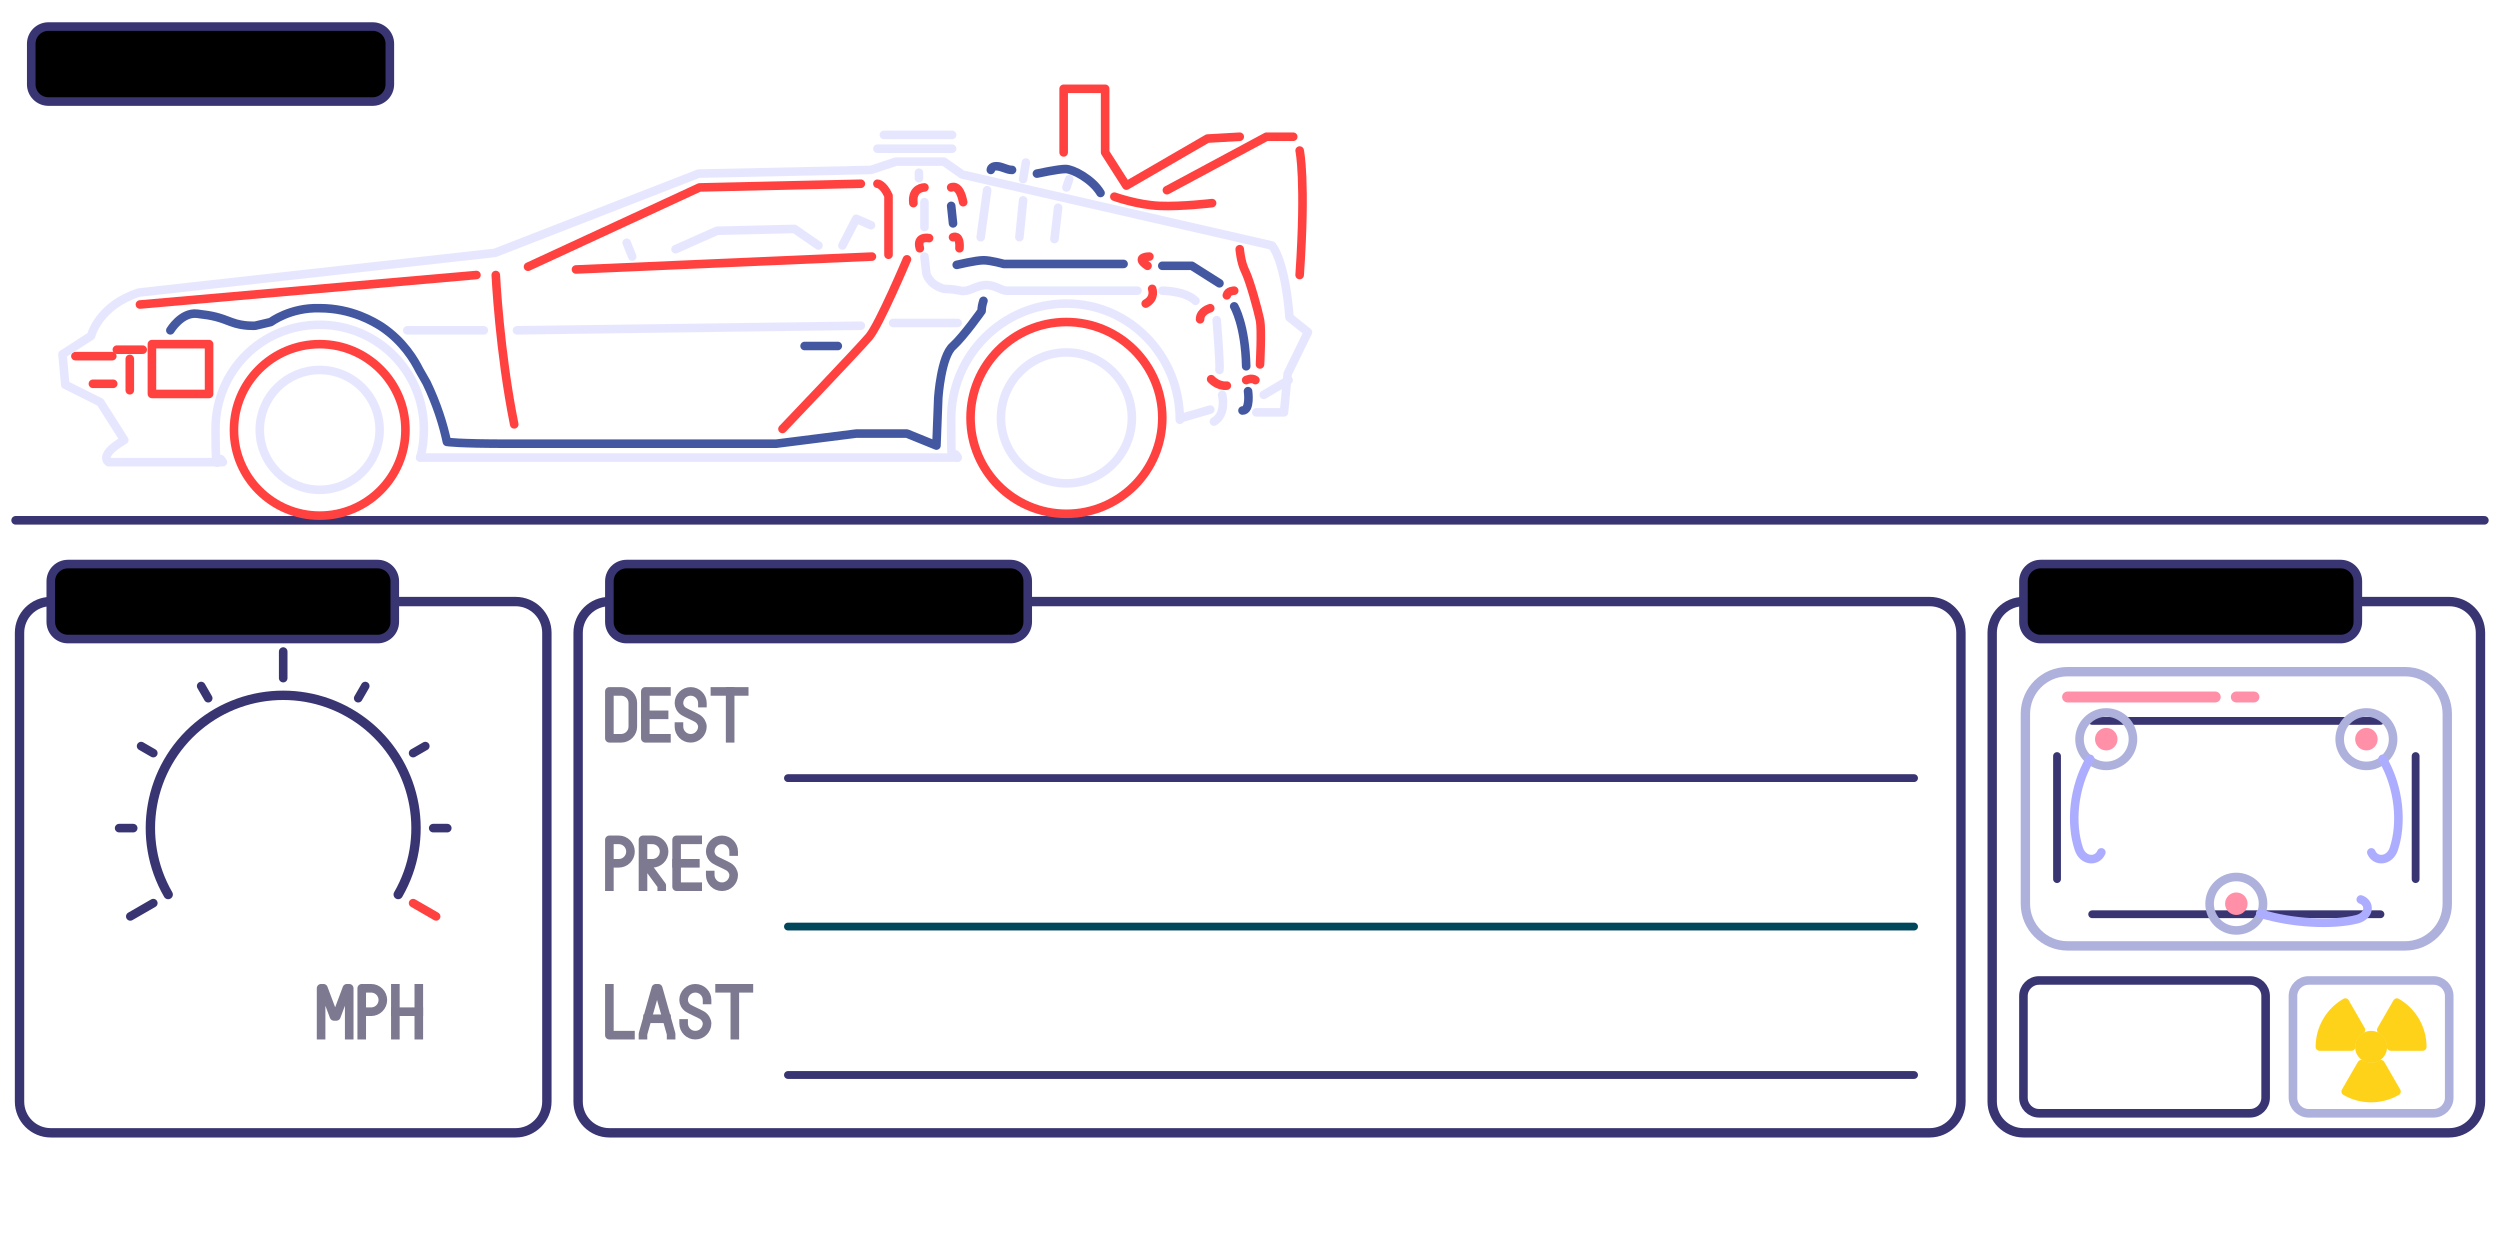
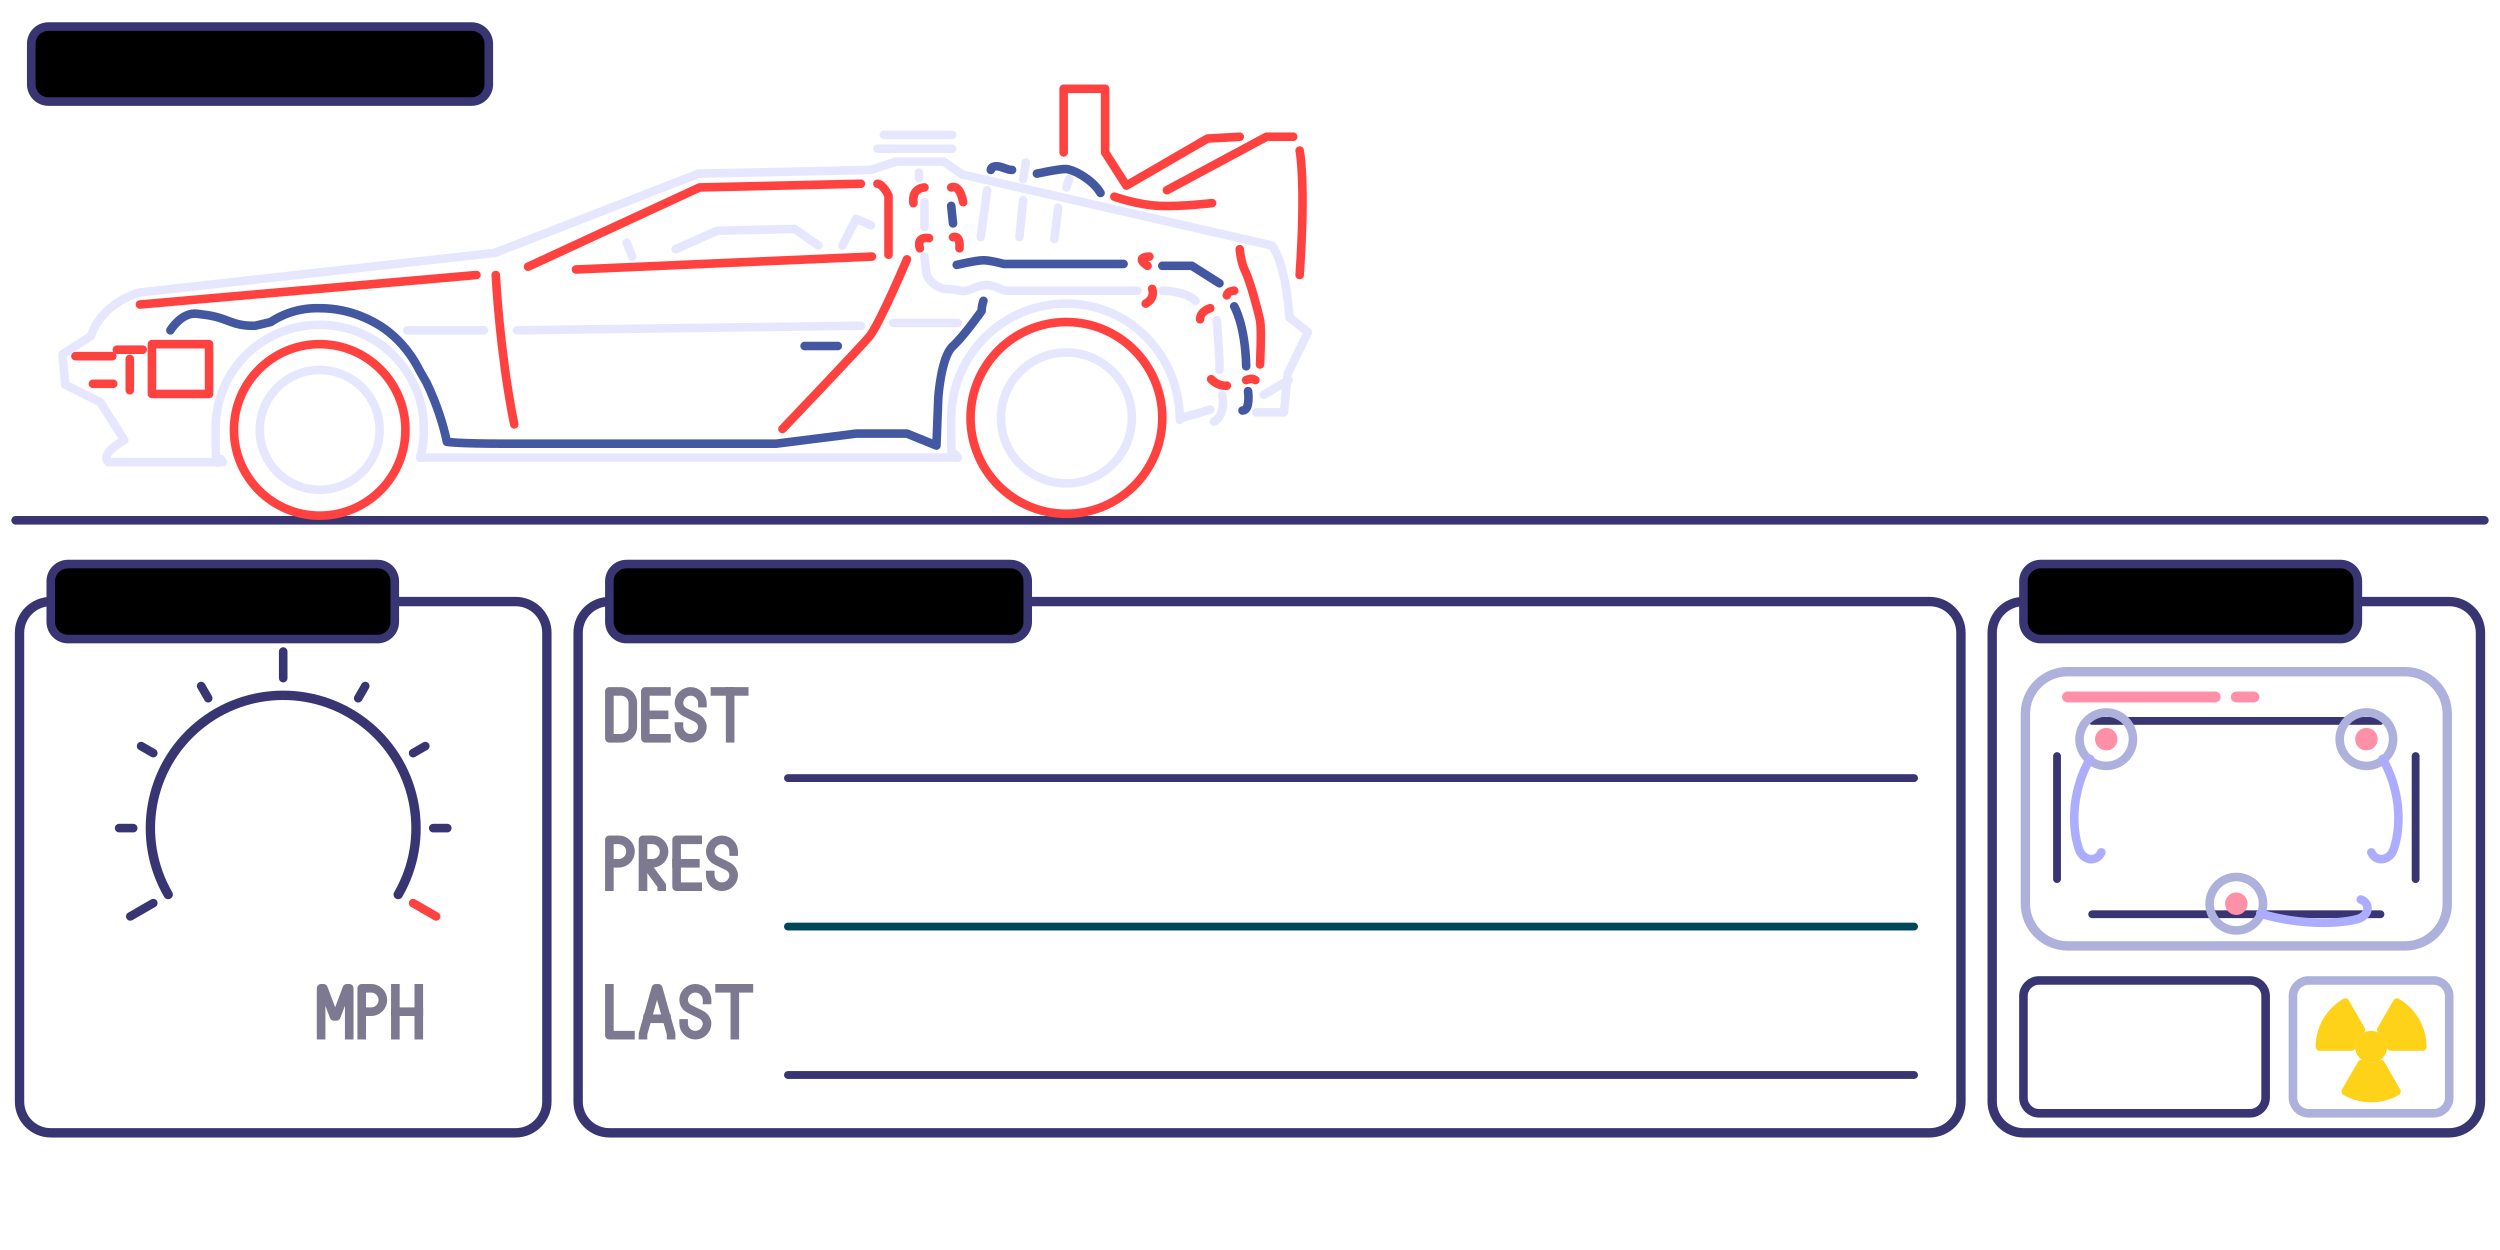
<svg xmlns="http://www.w3.org/2000/svg" version="1.1" id="outatime_t1" x="0px" y="0px" width="320px" height="160px" viewBox="0 0 320 160">
  <g id="static">
    <line fill="none" stroke="#383572" stroke-width="1.1" stroke-linecap="round" x1="2" y1="66.6" x2="318" y2="66.6" />
    <path fill="none" stroke="#383572" stroke-width="1.2" stroke-linecap="round" stroke-linejoin="round" d="M6.5,77L66,77C68.209,77 70,78.791 70,81L70,141C70,143.209 68.209,145 66,145L6.5,145C4.291,145 2.5,143.209 2.5,141L2.5,81C2.5,78.791 4.291,77 6.5,77z" />
    <path fill="none" stroke="#383572" stroke-width="1.2" stroke-linecap="round" stroke-linejoin="round" d="M78,77L247,77C249.209,77 251,78.791 251,81L251,141C251,143.209 249.209,145 247,145L78,145C75.791,145 74,143.209 74,141L74,81C74,78.791 75.791,77 78,77z" />
    <path fill="none" stroke="#383572" stroke-width="1.2" stroke-linecap="round" stroke-linejoin="round" d="M259,77L313.5,77C315.709,77 317.5,78.791 317.5,81L317.5,141C317.5,143.209 315.709,145 313.5,145L259,145C256.791,145 255,143.209 255,141L255,81C255,78.791 256.791,77 259,77z" />
    <path fill="none" stroke="#383572" stroke-width="1.2" stroke-linecap="round" stroke-linejoin="round" d="M21.528,114.5C17.403,107.355 19.003,98.28 25.323,92.977C31.642,87.674 40.858,87.674 47.177,92.977C53.497,98.28 55.097,107.355 50.972,114.5" />
    <line fill="none" stroke="#383572" stroke-width="1.1" stroke-linecap="round" x1="19.622" y1="115.6" x2="16.678" y2="117.3" />
    <line fill="none" stroke="#383572" stroke-width="1.1" stroke-linecap="round" x1="17.05" y1="106" x2="15.25" y2="106" />
    <line fill="none" stroke="#383572" stroke-width="1.1" stroke-linecap="round" x1="19.622" y1="96.4" x2="18.063" y2="95.5" />
    <line fill="none" stroke="#383572" stroke-width="1.1" stroke-linecap="round" x1="26.65" y1="89.372" x2="25.75" y2="87.813" />
    <line fill="none" stroke="#383572" stroke-width="1.1" stroke-linecap="round" x1="36.25" y1="86.8" x2="36.25" y2="83.4" />
    <line fill="none" stroke="#383572" stroke-width="1.1" stroke-linecap="round" x1="45.85" y1="89.372" x2="46.75" y2="87.813" />
    <line fill="none" stroke="#383572" stroke-width="1.1" stroke-linecap="round" x1="52.878" y1="96.4" x2="54.437" y2="95.5" />
    <line fill="none" stroke="#383572" stroke-width="1.1" stroke-linecap="round" x1="55.45" y1="106" x2="57.25" y2="106" />
    <line fill="none" stroke="#FF4240" stroke-width="1.1" stroke-linecap="round" x1="52.878" y1="115.6" x2="55.822" y2="117.3" />
    <path fill="none" stroke="#7C7990" stroke-width="1.1" stroke-linecap="square" stroke-linejoin="round" d="M41.1,132.5L41.1,126.5L41.4,126.5L42.75,130.1L43.05,130.1L44.4,126.5L44.7,126.5L44.7,132.5" />
    <path fill="none" stroke="#7C7990" stroke-width="1.1" stroke-linecap="square" stroke-linejoin="round" d="M46.302,132.5L46.302,126.5L47.503,126.5C48.331,126.5 49.004,127.172 49.004,128L49.004,128C49.004,128.829 48.332,129.501 47.503,129.501L46.302,129.501" />
    <path fill="none" stroke="#7C7990" stroke-width="1.1" stroke-linecap="square" stroke-linejoin="round" d="M50.606,126.5L50.606,132.5" />
    <path fill="none" stroke="#7C7990" stroke-width="1.1" stroke-linecap="square" stroke-linejoin="round" d="M53.607,126.5L53.607,132.5" />
    <path fill="none" stroke="#7C7990" stroke-width="1.1" stroke-linecap="square" stroke-linejoin="round" d="M50.606,129.5L53.607,129.5" />
    <path fill="none" stroke="#7C7990" stroke-width="1.1" stroke-linecap="square" stroke-linejoin="round" d="M79.5,94.501C80.329,94.501 81.001,93.829 81.001,93.001L81.001,90C81.001,89.171 80.329,88.5 79.5,88.5L78,88.5L78,94.5L79.5,94.501L79.5,94.501z" />
    <path fill="none" stroke="#7C7990" stroke-width="1.1" stroke-linecap="square" stroke-linejoin="round" d="M85.304,94.501L82.603,94.501L82.603,88.5L85.304,88.5" />
    <path fill="none" stroke="#7C7990" stroke-width="1.1" stroke-linecap="square" stroke-linejoin="round" d="M82.603,91.5L85.004,91.5" />
    <path fill="none" stroke="#7C7990" stroke-width="1.1" stroke-linecap="square" stroke-linejoin="round" d="M86.906,93C86.906,93.829 87.578,94.501 88.406,94.501C89.234,94.501 89.907,93.829 89.907,93C89.907,92.663 89.677,92.203 89.263,91.948C88.902,91.725 87.874,91.294 87.517,91.066C87.074,90.783 86.906,90.338 86.906,90C86.906,89.172 87.578,88.5 88.406,88.5C89.234,88.5 89.907,89.172 89.907,90" />
    <path fill="none" stroke="#7C7990" stroke-width="1.1" stroke-linecap="square" stroke-linejoin="round" d="M91.509,88.5L95.259,88.5" />
    <path fill="none" stroke="#7C7990" stroke-width="1.1" stroke-linecap="square" stroke-linejoin="round" d="M93.459,88.5L93.459,94.501" />
    <line fill="none" stroke="#383572" stroke-width="1" stroke-linecap="round" x1="100.857" y1="99.6" x2="245" y2="99.6" />
    <path fill="none" stroke="#7C7990" stroke-width="1.1" stroke-linecap="square" stroke-linejoin="round" d="M78,113.5L78,107.5L79.201,107.5C80.029,107.5 80.702,108.172 80.702,109L80.702,109C80.702,109.829 80.03,110.501 79.201,110.501L78,110.501" />
    <path fill="none" stroke="#7C7990" stroke-width="1.1" stroke-linecap="square" stroke-linejoin="round" d="M82.304,113.501L82.304,107.5L83.504,107.5C84.333,107.5 85.005,108.172 85.005,109L85.005,109C85.005,109.829 84.333,110.501 83.504,110.501L82.605,110.501L84.705,113.351L84.705,113.501" />
    <path fill="none" stroke="#7C7990" stroke-width="1.1" stroke-linecap="square" stroke-linejoin="round" d="M89.308,113.501L86.607,113.501L86.607,107.5L89.308,107.5" />
    <path fill="none" stroke="#7C7990" stroke-width="1.1" stroke-linecap="square" stroke-linejoin="round" d="M86.607,110.5L89.008,110.5" />
    <path fill="none" stroke="#7C7990" stroke-width="1.1" stroke-linecap="square" stroke-linejoin="round" d="M90.91,112C90.91,112.829 91.582,113.501 92.41,113.501C93.238,113.501 93.911,112.829 93.911,112C93.911,111.663 93.681,111.203 93.266,110.948C92.906,110.725 91.877,110.294 91.52,110.066C91.078,109.783 90.91,109.338 90.91,109C90.91,108.172 91.582,107.5 92.41,107.5C93.238,107.5 93.911,108.172 93.911,109" />
    <line fill="none" stroke="#00475C" stroke-width="1" stroke-linecap="round" x1="100.857" y1="118.6" x2="245" y2="118.6" />
    <path fill="none" stroke="#7C7990" stroke-width="1.1" stroke-linecap="square" stroke-linejoin="round" d="M78,126.5L78,132.5L80.7,132.5" />
    <path fill="none" stroke="#7C7990" stroke-width="1.1" stroke-linecap="square" stroke-linejoin="round" d="M82.302,132.5L82.302,132.35L83.952,126.5L84.252,126.5L85.902,132.35L85.902,132.5" />
    <path fill="none" stroke="#7C7990" stroke-width="1.1" stroke-linecap="square" stroke-linejoin="round" d="M82.902,130.4L85.303,130.4" />
    <path fill="none" stroke="#7C7990" stroke-width="1.1" stroke-linecap="square" stroke-linejoin="round" d="M87.504,131C87.504,131.829 88.177,132.501 89.004,132.501C89.833,132.501 90.505,131.829 90.505,131C90.505,130.663 90.275,130.203 89.861,129.948C89.5,129.725 88.472,129.294 88.115,129.066C87.673,128.783 87.504,128.338 87.504,128C87.504,127.172 88.177,126.5 89.004,126.5C89.833,126.5 90.505,127.172 90.505,128" />
    <path fill="none" stroke="#7C7990" stroke-width="1.1" stroke-linecap="square" stroke-linejoin="round" d="M92.107,126.5L95.857,126.5" />
    <path fill="none" stroke="#7C7990" stroke-width="1.1" stroke-linecap="square" stroke-linejoin="round" d="M94.057,126.5L94.057,132.501" />
    <line fill="none" stroke="#383572" stroke-width="1" stroke-linecap="round" x1="100.857" y1="137.6" x2="245" y2="137.6" />
    <path fill="none" stroke="#AEB1DC" stroke-width="1.2" stroke-linecap="round" stroke-linejoin="round" d="M264.65,85.975L307.85,85.975C310.832,85.975 313.25,88.393 313.25,91.375L313.25,115.675C313.25,118.657 310.832,121.075 307.85,121.075L264.65,121.075C261.668,121.075 259.25,118.657 259.25,115.675L259.25,91.375C259.25,88.393 261.668,85.975 264.65,85.975z" />
    <line fill="none" stroke="#383572" stroke-width="1" stroke-linecap="round" x1="267.8" y1="92.275" x2="304.7" y2="92.275" />
    <line fill="none" stroke="#383572" stroke-width="1" stroke-linecap="round" x1="267.8" y1="117.025" x2="304.7" y2="117.025" />
    <line fill="none" stroke="#383572" stroke-width="1" stroke-linecap="round" x1="263.3" y1="96.775" x2="263.3" y2="112.525" />
    <line fill="none" stroke="#383572" stroke-width="1" stroke-linecap="round" x1="309.2" y1="96.775" x2="309.2" y2="112.525" />
    <line fill="none" stroke="#FF90A7" stroke-width="1.4" stroke-linecap="round" x1="264.65" y1="89.215" x2="283.55" y2="89.215" />
    <line fill="none" stroke="#FF90A7" stroke-width="1.4" stroke-linecap="round" x1="286.25" y1="89.215" x2="288.5" y2="89.215" />
    <circle fill="none" stroke="#AEB1DC" stroke-width="1.1" cx="269.6" cy="94.615" r="3.42" />
    <circle fill="#FF90A7" cx="269.6" cy="94.615" r="1.44" />
    <circle fill="none" stroke="#AEB1DC" stroke-width="1.1" cx="302.9" cy="94.615" r="3.42" />
    <circle fill="#FF90A7" cx="302.9" cy="94.615" r="1.44" />
    <circle fill="none" stroke="#AEB1DC" stroke-width="1.1" cx="286.25" cy="115.675" r="3.42" />
    <circle fill="#FF90A7" cx="286.25" cy="115.675" r="1.44" />
    <path fill="none" stroke="#ADADFF" stroke-width="1.1" stroke-linecap="round" stroke-linejoin="round" d="M267.53,97.135C265.37,100.825 265.01,105.415 266.09,108.655C266.63,110.275 268.43,110.365 268.97,109.105" />
    <path fill="none" stroke="#ADADFF" stroke-width="1.1" stroke-linecap="round" stroke-linejoin="round" d="M304.97,97.135C307.13,100.825 307.49,105.415 306.41,108.655C305.87,110.275 304.07,110.365 303.53,109.105" />
    <path fill="none" stroke="#ADADFF" stroke-width="1.1" stroke-linecap="round" stroke-linejoin="round" d="M289.31,116.935C293.45,118.195 298.49,118.465 301.73,117.655C303.35,117.205 303.44,115.585 302.18,115.135" />
    <path fill="none" stroke="#383572" stroke-width="1.1" stroke-linecap="round" stroke-linejoin="round" d="M261,125.5L288,125.5C289.105,125.5 290,126.395 290,127.5L290,140.5C290,141.605 289.105,142.5 288,142.5L261,142.5C259.895,142.5 259,141.605 259,140.5L259,127.5C259,126.395 259.895,125.5 261,125.5z" />
    <path fill="none" stroke="#AEB1DC" stroke-width="1.1" stroke-linecap="round" stroke-linejoin="round" d="M295.5,125.5L311.5,125.5C312.605,125.5 313.5,126.395 313.5,127.5L313.5,140.5C313.5,141.605 312.605,142.5 311.5,142.5L295.5,142.5C294.395,142.5 293.5,141.605 293.5,140.5L293.5,127.5C293.5,126.395 294.395,125.5 295.5,125.5z" />
    <path fill="#FFD21A" stroke="#FFD21A" stroke-width="1" stroke-linejoin="round" d="M300.2,128.284C298.158,129.463 296.9,131.642 296.9,134L300.992,134C300.992,133.104 301.47,132.276 302.246,131.828z" />
    <path fill="#FFD21A" stroke="#FFD21A" stroke-width="1" stroke-linejoin="round" d="M310.1,134C310.1,131.642 308.842,129.463 306.8,128.284L304.754,131.828C305.53,132.276 306.008,133.104 306.008,134z" />
    <path fill="#FFD21A" stroke="#FFD21A" stroke-width="1" stroke-linejoin="round" d="M300.2,139.716C302.242,140.895 304.758,140.895 306.8,139.716L304.754,136.172C303.978,136.62 303.022,136.62 302.246,136.172z" />
    <circle fill="#FFD21A" stroke="#FFD21A" stroke-width="1" stroke-linejoin="round" cx="303.5" cy="134" r="1.555" />
-     <path fill="#000000" d="M6.2,3.4L47.699,3.4C48.914,3.4 49.899,4.385 49.899,5.6L49.899,10.8C49.899,12.015 48.914,13 47.699,13L6.2,13C4.985,13 4,12.015 4,10.8L4,5.6C4,4.385 4.985,3.4 6.2,3.4z" />
-     <path fill="none" stroke="#383572" stroke-width="1.1" stroke-linecap="round" stroke-linejoin="round" d="M6.2,3.4L47.699,3.4C48.914,3.4 49.899,4.385 49.899,5.6L49.899,10.8C49.899,12.015 48.914,13 47.699,13L6.2,13C4.985,13 4,12.015 4,10.8L4,5.6C4,4.385 4.985,3.4 6.2,3.4z" />
+     <path fill="#000000" d="M6.2,3.4L60.366,3.4C61.581,3.4 62.566,4.385 62.566,5.6L62.566,10.8C62.566,12.015 61.581,13 60.366,13L6.2,13C4.985,13 4,12.015 4,10.8L4,5.6C4,4.385 4.985,3.4 6.2,3.4z" />
+     <path fill="none" stroke="#383572" stroke-width="1.1" stroke-linecap="round" stroke-linejoin="round" d="M6.2,3.4L60.366,3.4C61.581,3.4 62.566,4.385 62.566,5.6L62.566,10.8C62.566,12.015 61.581,13 60.366,13L6.2,13C4.985,13 4,12.015 4,10.8L4,5.6C4,4.385 4.985,3.4 6.2,3.4z" />
    <path fill="#000000" d="M8.7,72.2L48.332,72.2C49.547,72.2 50.532,73.185 50.532,74.4L50.532,79.6C50.532,80.815 49.547,81.8 48.332,81.8L8.7,81.8C7.485,81.8 6.5,80.815 6.5,79.6L6.5,74.4C6.5,73.185 7.485,72.2 8.7,72.2z" />
    <path fill="none" stroke="#383572" stroke-width="1.1" stroke-linecap="round" stroke-linejoin="round" d="M8.7,72.2L48.332,72.2C49.547,72.2 50.532,73.185 50.532,74.4L50.532,79.6C50.532,80.815 49.547,81.8 48.332,81.8L8.7,81.8C7.485,81.8 6.5,80.815 6.5,79.6L6.5,74.4C6.5,73.185 7.485,72.2 8.7,72.2z" />
    <path fill="#000000" d="M80.2,72.2L129.349,72.2C130.564,72.2 131.549,73.185 131.549,74.4L131.549,79.6C131.549,80.815 130.564,81.8 129.349,81.8L80.2,81.8C78.985,81.8 78,80.815 78,79.6L78,74.4C78,73.185 78.985,72.2 80.2,72.2z" />
    <path fill="none" stroke="#383572" stroke-width="1.1" stroke-linecap="round" stroke-linejoin="round" d="M80.2,72.2L129.349,72.2C130.564,72.2 131.549,73.185 131.549,74.4L131.549,79.6C131.549,80.815 130.564,81.8 129.349,81.8L80.2,81.8C78.985,81.8 78,80.815 78,79.6L78,74.4C78,73.185 78.985,72.2 80.2,72.2z" />
    <path fill="#000000" d="M261.2,72.2L299.604,72.2C300.819,72.2 301.804,73.185 301.804,74.4L301.804,79.6C301.804,80.815 300.819,81.8 299.604,81.8L261.2,81.8C259.985,81.8 259,80.815 259,79.6L259,74.4C259,73.185 259.985,72.2 261.2,72.2z" />
    <path fill="none" stroke="#383572" stroke-width="1.1" stroke-linecap="round" stroke-linejoin="round" d="M261.2,72.2L299.604,72.2C300.819,72.2 301.804,73.185 301.804,74.4L301.804,79.6C301.804,80.815 300.819,81.8 299.604,81.8L261.2,81.8C259.985,81.8 259,80.815 259,79.6L259,74.4C259,73.185 259.985,72.2 261.2,72.2z" />
    <circle fill="none" stroke="#FF4240" stroke-width="1.1" cx="40.922" cy="55.026" r="10.974" />
    <circle fill="none" stroke="#FF4240" stroke-width="1.1" cx="136.502" cy="53.492" r="12.272" />
    <path fill="none" stroke="#FF4240" stroke-width="1.1" stroke-linecap="round" stroke-linejoin="round" d="M19.446,44.052L26.762,44.052L26.762,50.424L19.446,50.424z" />
    <path fill="none" stroke="#FF4240" stroke-width="1.1" stroke-linecap="round" stroke-linejoin="round" d="M9.652,45.586L14.372,45.586" />
    <path fill="none" stroke="#FF4240" stroke-width="1.1" stroke-linecap="round" stroke-linejoin="round" d="M11.894,49.126L14.49,49.126" />
    <path fill="none" stroke="#FF4240" stroke-width="1.1" stroke-linecap="round" stroke-linejoin="round" d="M16.614,45.94L16.614,49.952" />
    <path fill="none" stroke="#FF4240" stroke-width="1.1" stroke-linecap="round" stroke-linejoin="round" d="M14.962,44.76L18.266,44.76" />
    <path fill="none" stroke="#FF4240" stroke-width="1.1" stroke-linecap="round" stroke-linejoin="round" d="M17.912,38.978L60.982,35.202" />
    <path fill="none" stroke="#FF4240" stroke-width="1.1" stroke-linecap="round" stroke-linejoin="round" d="M63.46,35.202C63.46,35.202 63.932,44.996 65.82,54.318" />
    <path fill="none" stroke="#FF4240" stroke-width="1.1" stroke-linecap="round" stroke-linejoin="round" d="M67.59,34.14L89.538,23.992L110.188,23.52" />
    <path fill="none" stroke="#FF4240" stroke-width="1.1" stroke-linecap="round" stroke-linejoin="round" d="M112.312,23.52C112.312,23.52 113.02,23.52 113.728,25.054L113.728,32.606" />
    <path fill="none" stroke="#FF4240" stroke-width="1.1" stroke-linecap="round" stroke-linejoin="round" d="M73.726,34.494L111.604,32.842" />
    <path fill="none" stroke="#FF4240" stroke-width="1.1" stroke-linecap="round" stroke-linejoin="round" d="M116.088,33.196C116.088,33.196 112.548,41.574 111.25,43.108C109.952,44.642 100.158,54.908 100.158,54.908" />
    <path fill="none" stroke="#FF4240" stroke-width="1.1" stroke-linecap="round" stroke-linejoin="round" d="M118.33,23.992C118.33,23.992 116.678,23.992 116.914,25.998" />
    <path fill="none" stroke="#FF4240" stroke-width="1.1" stroke-linecap="round" stroke-linejoin="round" d="M118.92,30.482C118.92,30.482 117.268,30.128 117.74,31.78" />
    <path fill="none" stroke="#FF4240" stroke-width="1.1" stroke-linecap="round" stroke-linejoin="round" d="M121.752,23.992C121.752,23.992 122.814,23.402 123.286,25.88" />
    <path fill="none" stroke="#FF4240" stroke-width="1.1" stroke-linecap="round" stroke-linejoin="round" d="M121.988,30.364C121.988,30.364 122.932,29.892 122.814,31.78" />
    <path fill="none" stroke="#FF4240" stroke-width="1.1" stroke-linecap="round" stroke-linejoin="round" d="M136.148,19.508L136.148,11.366L141.458,11.366L141.458,19.508L144.172,23.756L154.556,17.738L158.686,17.502" />
    <path fill="none" stroke="#FF4240" stroke-width="1.1" stroke-linecap="round" stroke-linejoin="round" d="M149.364,24.346L162.108,17.502L165.53,17.502" />
    <path fill="none" stroke="#FF4240" stroke-width="1.1" stroke-linecap="round" stroke-linejoin="round" d="M142.638,25.172C142.638,25.172 145.588,26.234 148.42,26.352C151.252,26.47 155.146,25.998 155.146,25.998" />
    <path fill="none" stroke="#FF4240" stroke-width="1.1" stroke-linecap="round" stroke-linejoin="round" d="M166.356,19.272C166.356,19.272 167.182,23.048 166.356,35.202" />
    <path fill="none" stroke="#FF4240" stroke-width="1.1" stroke-linecap="round" stroke-linejoin="round" d="M158.686,31.898C158.686,31.898 158.804,33.55 159.394,34.73C159.984,35.91 161.046,39.804 161.282,40.984C161.518,42.164 161.282,46.648 161.282,46.648" />
    <path fill="none" stroke="#FF4240" stroke-width="1.1" stroke-linecap="round" stroke-linejoin="round" d="M159.512,48.654C159.512,48.654 160.22,48.3 160.692,48.654" />
    <path fill="none" stroke="#FF4240" stroke-width="1.1" stroke-linecap="round" stroke-linejoin="round" d="M155.028,48.536C155.028,48.536 155.854,49.48 157.034,49.362" />
    <path fill="none" stroke="#FF4240" stroke-width="1.1" stroke-linecap="round" stroke-linejoin="round" d="M154.91,39.45C154.91,39.45 153.612,39.804 153.612,40.866" />
    <path fill="none" stroke="#FF4240" stroke-width="1.1" stroke-linecap="round" stroke-linejoin="round" d="M157.978,37.208C157.978,37.208 157.152,37.208 157.034,37.798" />
    <path fill="none" stroke="#FF4240" stroke-width="1.1" stroke-linecap="round" stroke-linejoin="round" d="M147.122,32.842C147.122,32.842 145.116,32.842 146.886,34.022" />
    <path fill="none" stroke="#FF4240" stroke-width="1.1" stroke-linecap="round" stroke-linejoin="round" d="M147.476,36.972C147.476,36.972 147.948,38.152 146.65,38.86" />
    <path fill="none" stroke="#E6E7FF" stroke-width="1.1" stroke-linecap="round" stroke-linejoin="round" d="M53.784,58.566L122.578,58.566" />
    <circle fill="none" stroke="#E6E7FF" stroke-width="1.1" cx="40.922" cy="55.026" r="7.67" />
    <circle fill="none" stroke="#E6E7FF" stroke-width="1.1" cx="136.502" cy="53.492" r="8.378" />
    <path fill="none" stroke="#E6E7FF" stroke-width="1.1" stroke-linecap="round" stroke-linejoin="round" d="M53.784,58.566C54.138,57.386 54.256,56.206 54.256,54.908C54.256,47.592 48.356,41.574 40.922,41.574C33.488,41.574 27.588,47.474 27.588,54.908C27.588,62.342 27.942,57.622 28.414,59.038" />
    <path fill="none" stroke="#E6E7FF" stroke-width="1.1" stroke-linecap="round" stroke-linejoin="round" d="M28.532,59.156L13.9,59.156C13.9,59.156 12.484,58.33 15.906,56.324L12.838,51.486L8.354,49.244L8,45.35L11.658,42.99C11.658,42.99 12.602,39.096 17.794,37.444L63.342,32.37L89.42,22.222L111.486,21.75L114.672,20.688L120.808,20.688L123.168,22.34L162.816,31.426C162.816,31.426 164.468,33.196 165.058,40.63L167.418,42.518L164.822,47.828L164.35,52.784L160.81,52.784" />
    <path fill="none" stroke="#E6E7FF" stroke-width="1.1" stroke-linecap="round" stroke-linejoin="round" d="M151.016,53.728C151.016,45.586 144.644,38.86 136.502,38.86C128.36,38.86 121.752,45.468 121.752,53.61C121.752,61.752 121.87,56.796 122.578,58.566" />
    <path fill="none" stroke="#E6E7FF" stroke-width="1.1" stroke-linecap="round" stroke-linejoin="round" d="M154.91,52.43L151.252,53.492" />
    <path fill="none" stroke="#E6E7FF" stroke-width="1.1" stroke-linecap="round" stroke-linejoin="round" d="M112.312,19.036L121.87,19.036" />
    <path fill="none" stroke="#E6E7FF" stroke-width="1.1" stroke-linecap="round" stroke-linejoin="round" d="M113.138,17.266L121.87,17.266" />
    <path fill="none" stroke="#E6E7FF" stroke-width="1.1" stroke-linecap="round" stroke-linejoin="round" d="M125.528,30.364L126.354,24.346" />
    <path fill="none" stroke="#E6E7FF" stroke-width="1.1" stroke-linecap="round" stroke-linejoin="round" d="M130.484,30.364L130.956,25.644" />
    <path fill="none" stroke="#E6E7FF" stroke-width="1.1" stroke-linecap="round" stroke-linejoin="round" d="M134.968,30.6L135.44,26.588" />
    <path fill="none" stroke="#E6E7FF" stroke-width="1.1" stroke-linecap="round" stroke-linejoin="round" d="M130.956,22.93L131.31,20.806" />
    <path fill="none" stroke="#E6E7FF" stroke-width="1.1" stroke-linecap="round" stroke-linejoin="round" d="M136.502,23.992L136.856,22.93" />
    <path fill="none" stroke="#E6E7FF" stroke-width="1.1" stroke-linecap="round" stroke-linejoin="round" d="M118.33,25.88L118.33,29.066" />
    <path fill="none" stroke="#E6E7FF" stroke-width="1.1" stroke-linecap="round" stroke-linejoin="round" d="M118.33,32.842L118.566,34.966C118.566,34.966 118.802,36.382 120.808,36.972C120.808,36.972 121.87,36.972 122.932,37.208C123.994,37.444 124.702,36.618 126,36.5C127.298,36.382 128.124,37.208 128.832,37.208L145.588,37.208" />
    <path fill="none" stroke="#E6E7FF" stroke-width="1.1" stroke-linecap="round" stroke-linejoin="round" d="M148.774,37.208C148.774,37.208 151.724,37.208 153.022,38.506" />
    <path fill="none" stroke="#E6E7FF" stroke-width="1.1" stroke-linecap="round" stroke-linejoin="round" d="M155.736,40.984C155.736,40.984 156.208,46.648 156.09,47.356" />
    <path fill="none" stroke="#E6E7FF" stroke-width="1.1" stroke-linecap="round" stroke-linejoin="round" d="M156.444,50.542C156.444,50.542 157.034,53.02 155.382,53.964" />
    <path fill="none" stroke="#E6E7FF" stroke-width="1.1" stroke-linecap="round" stroke-linejoin="round" d="M66.174,42.282L110.188,41.692" />
    <path fill="none" stroke="#E6E7FF" stroke-width="1.1" stroke-linecap="round" stroke-linejoin="round" d="M114.318,41.338L122.578,41.338" />
    <path fill="none" stroke="#E6E7FF" stroke-width="1.1" stroke-linecap="round" stroke-linejoin="round" d="M52.132,42.282L61.926,42.282" />
    <path fill="none" stroke="#E6E7FF" stroke-width="1.1" stroke-linecap="round" stroke-linejoin="round" d="M161.754,50.542L164.94,48.654" />
    <path fill="none" stroke="#E6E7FF" stroke-width="1.1" stroke-linecap="round" stroke-linejoin="round" d="M80.216,31.072L80.924,32.842" />
    <path fill="none" stroke="#E6E7FF" stroke-width="1.1" stroke-linecap="round" stroke-linejoin="round" d="M86.47,31.898L91.78,29.538L101.692,29.302L104.76,31.426" />
    <path fill="none" stroke="#E6E7FF" stroke-width="1.1" stroke-linecap="round" stroke-linejoin="round" d="M107.828,31.426L109.598,28.004L111.486,28.83" />
    <path fill="none" stroke="#E6E7FF" stroke-width="1.1" stroke-linecap="round" stroke-linejoin="round" d="M117.622,22.812L117.622,22.104" />
    <path fill="none" stroke="#4358A1" stroke-width="1.1" stroke-linecap="round" stroke-linejoin="round" d="M102.99,44.288L107.238,44.288" />
    <path fill="none" stroke="#4358A1" stroke-width="1.1" stroke-linecap="round" stroke-linejoin="round" d="M21.806,42.282C21.806,42.282 23.222,39.922 25.228,40.158C27.352,40.394 28.06,40.63 29.594,41.22C31.128,41.81 32.662,41.692 32.662,41.692L34.668,41.22C34.668,41.22 37.146,39.332 40.922,39.45C45.052,39.45 47.884,41.22 48.828,41.81C51.66,43.698 53.076,46.176 53.666,47.356C54.02,47.946 54.256,48.418 54.61,49.008C55.908,51.722 56.734,54.318 57.206,56.56C57.206,56.56 58.504,56.796 65.112,56.796L99.332,56.796L109.598,55.498L116.088,55.498C116.088,55.498 119.864,57.032 119.864,57.032L120.1,50.896C120.1,50.896 120.454,45.586 121.988,44.288C123.404,42.99 125.646,39.804 125.646,39.804C125.646,39.332 125.764,38.86 125.882,38.506" />
    <path fill="none" stroke="#4358A1" stroke-width="1.1" stroke-linecap="round" stroke-linejoin="round" d="M126.826,21.75C126.826,21.75 126.826,21.278 127.534,21.278C128.242,21.278 128.832,21.75 129.54,21.75" />
    <path fill="none" stroke="#4358A1" stroke-width="1.1" stroke-linecap="round" stroke-linejoin="round" d="M132.726,22.222C132.726,22.222 135.44,21.632 136.384,21.632C137.328,21.632 139.806,22.93 140.868,24.7" />
    <path fill="none" stroke="#4358A1" stroke-width="1.1" stroke-linecap="round" stroke-linejoin="round" d="M121.752,26.352L121.988,28.594" />
    <path fill="none" stroke="#4358A1" stroke-width="1.1" stroke-linecap="round" stroke-linejoin="round" d="M122.46,33.904C122.46,33.904 124.938,33.314 125.882,33.314C126.826,33.314 128.478,33.786 128.478,33.786L143.818,33.786" />
    <path fill="none" stroke="#4358A1" stroke-width="1.1" stroke-linecap="round" stroke-linejoin="round" d="M148.774,34.022L152.55,34.022L156.09,36.264" />
    <path fill="none" stroke="#4358A1" stroke-width="1.1" stroke-linecap="round" stroke-linejoin="round" d="M157.978,39.214C157.978,39.214 159.394,41.574 159.512,46.884" />
    <path fill="none" stroke="#4358A1" stroke-width="1.1" stroke-linecap="round" stroke-linejoin="round" d="M159.748,50.07C159.748,50.07 160.102,52.548 159.04,52.548" />
  </g>
</svg>
